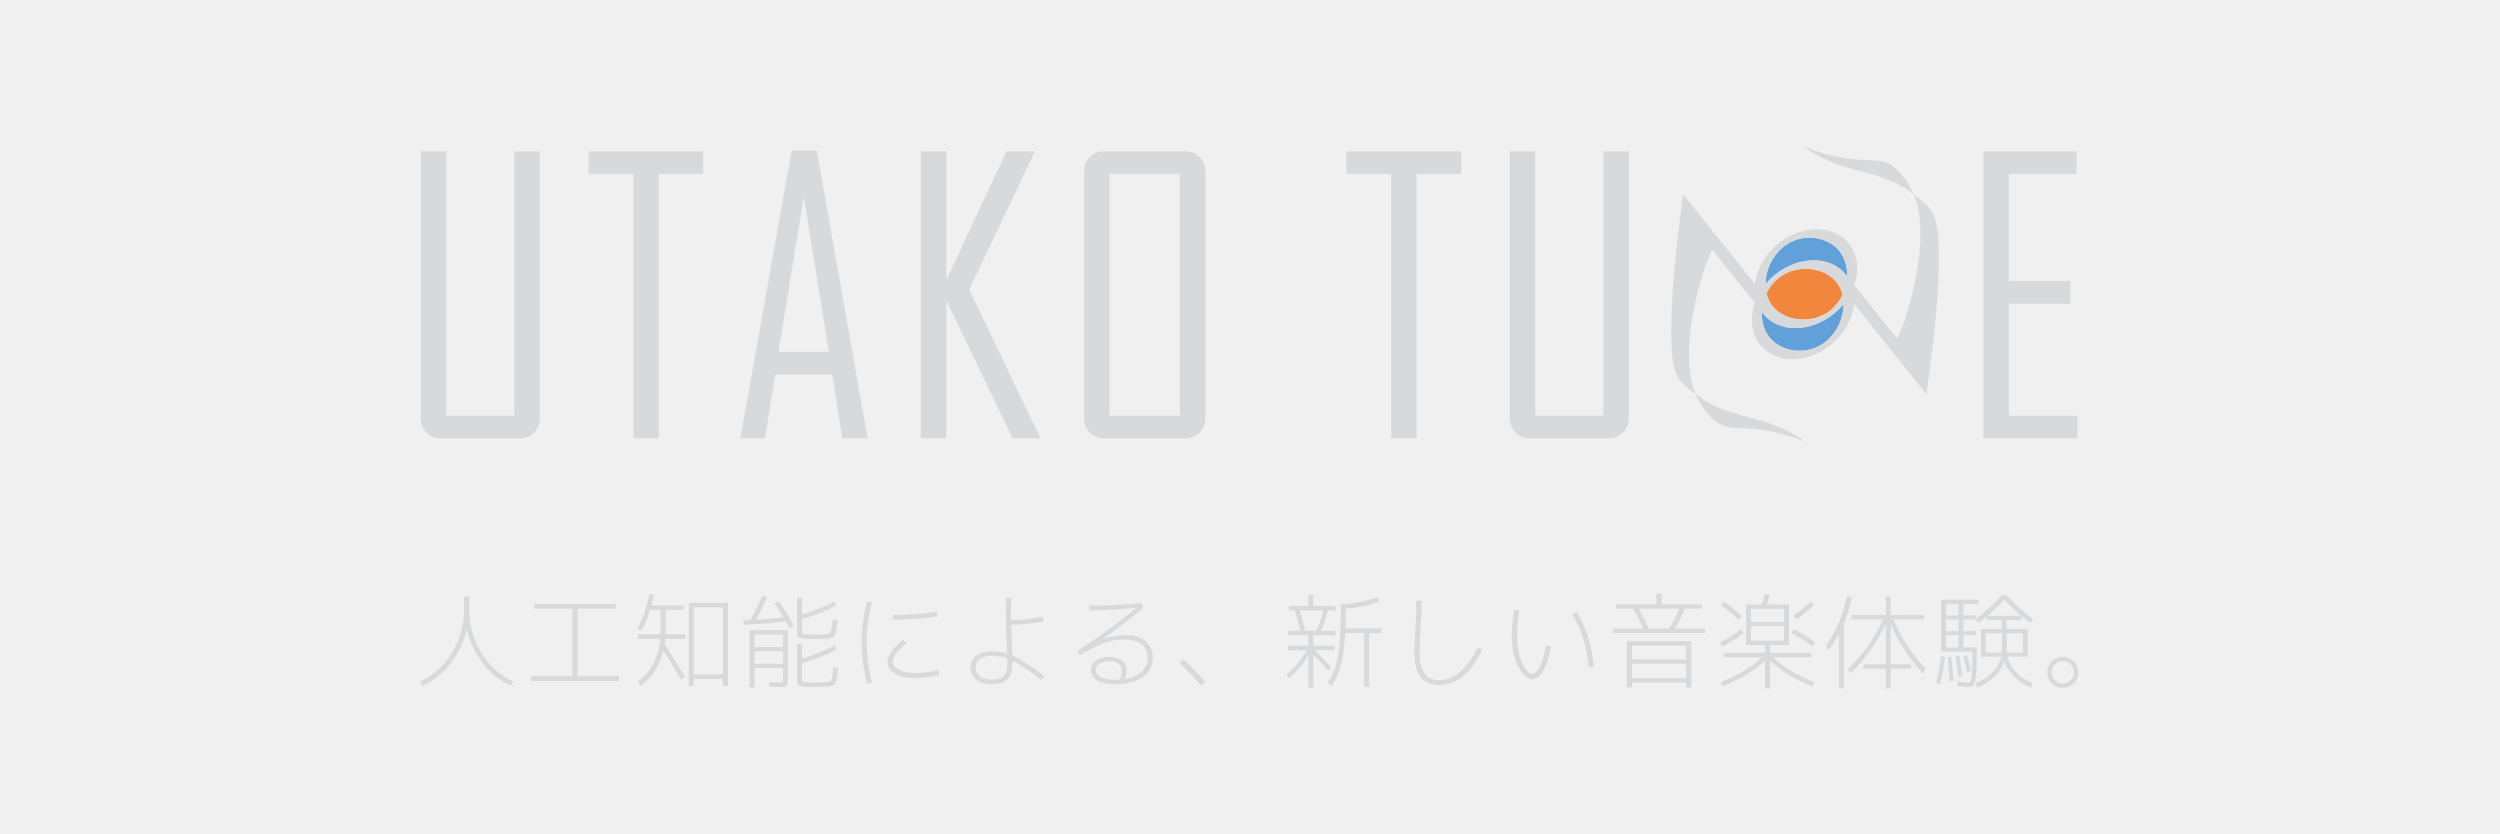
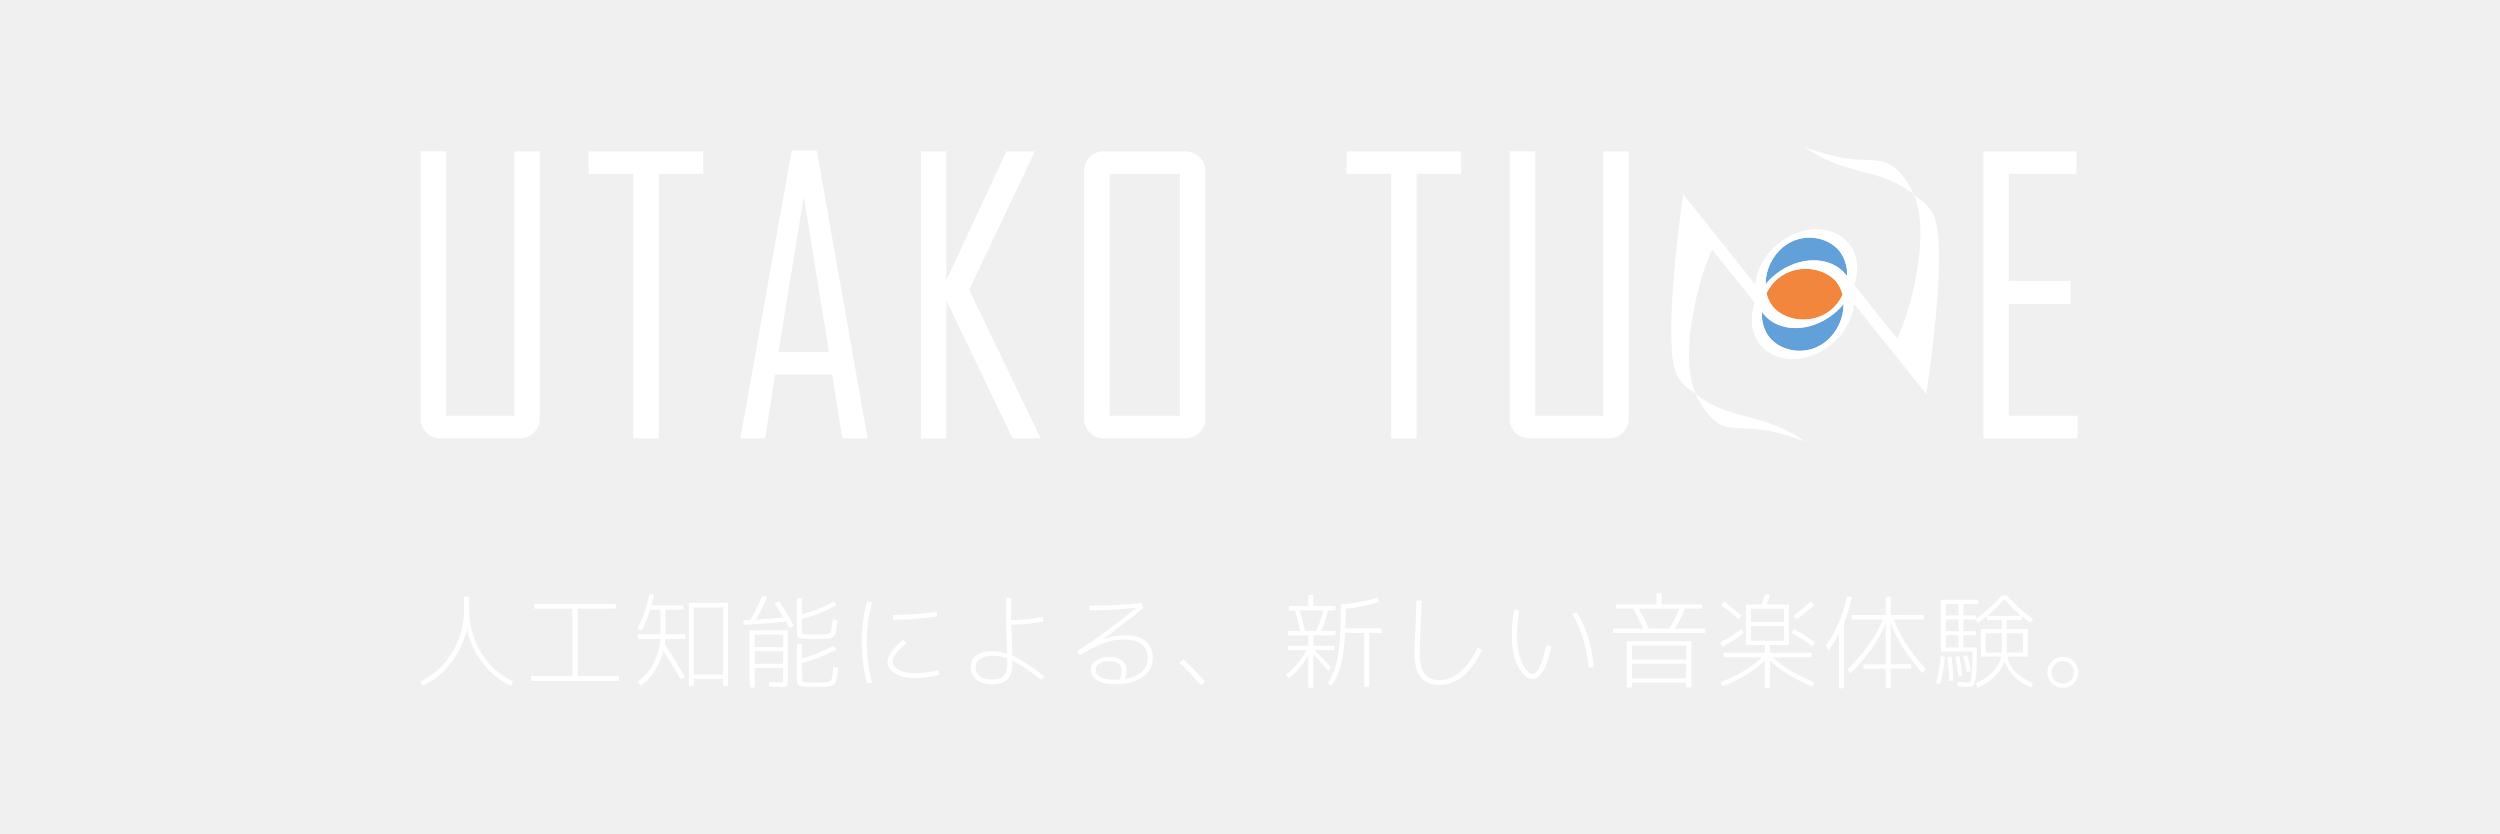
<svg xmlns="http://www.w3.org/2000/svg" id="レイヤー_1" data-name="レイヤー 1" viewBox="0 0 1500 500">
  <defs>
-     <style>.cls-1{fill:#d7d9db;}.cls-2{fill:#f2863d;}.cls-3{fill:#61a0d8;}</style>
+     <style>.cls-1{fill:#fff;}.cls-2{fill:#f2863d;}.cls-3{fill:#61a0d8;}</style>
  </defs>
  <path class="cls-1" d="M323.86,250.76a11.8,11.8,0,0,1-3.47,8.8,12.06,12.06,0,0,1-8.85,3.41H264.67a11.7,11.7,0,0,1-12.22-12.21v-160h15.3V249.44h40.82V90.79h15.29Z" />
  <path class="cls-1" d="M421.93,104.32H395.31V263H380V104.32H353.17V90.79h68.76Z" />
  <path class="cls-1" d="M520.56,263H505.38l-6.06-38.28H465.11L459.06,263H444.31v-.44L475,90.35h15.07Zm-23.22-51.82-15.07-93.3-15.18,93.3Z" />
  <path class="cls-1" d="M624.35,263H607.52L567.8,180.24V263H552.51V90.79H567.8v77.34l36.09-77.34H620.5v1l-39,82Z" />
  <path class="cls-1" d="M723.2,250.76a11.8,11.8,0,0,1-3.47,8.8,12.06,12.06,0,0,1-8.85,3.41H662.69a11.69,11.69,0,0,1-12.22-12.21V103a11.69,11.69,0,0,1,12.22-12.21h48.19a12.1,12.1,0,0,1,8.85,3.41,11.81,11.81,0,0,1,3.47,8.8Zm-15.29-1.32V104.32H665.77V249.44Z" />
  <g id="_グループ_" data-name="&lt;グループ&gt;">
    <path class="cls-2" d="M1066.86,167a26,26,0,0,0-7,8.89,18.8,18.8,0,0,0,3.55,7.75c7.25,9.06,23.94,11.46,35.08,2.38a25.94,25.94,0,0,0,7-9.07,18.64,18.64,0,0,0-3.52-7.55C1094.78,160.33,1078,157.93,1066.86,167Z" />
    <path class="cls-3" d="M1065,164.89c14.26-11.6,33.33-11.6,42.6,0l.12.16h0l.51.63a22.84,22.84,0,0,0-4.47-14.9c-7.24-9.06-22.84-11.58-34-2.5a29.38,29.38,0,0,0-10.46,22.25A39.75,39.75,0,0,1,1065,164.89Z" />
    <path class="cls-3" d="M1100.36,188.15c-14.22,11.59-33.23,11.6-42.47,0l-.12-.15h0l-.67-.83c-.2,5.68,1.32,11.16,4.49,15.11,7.27,9.08,22.91,11.6,34.08,2.52a29.4,29.4,0,0,0,10.5-22.47A41.3,41.3,0,0,1,1100.36,188.15Z" />
    <path class="cls-1" d="M1082.38,88c24.36,17.79,45.1,12.16,65.88,28.64a48.46,48.46,0,0,0-6.67-11.07C1127.87,88.4,1121.36,103.29,1082.38,88Z" />
    <path class="cls-1" d="M1159.73,128.2c-2.91-5.41-7.66-8.56-11.47-11.59,10.87,25.14-3.17,73.57-10,86.56L1112.56,171c3.06-8.82,2.2-18-3.21-24.81-9.24-11.57-28.25-11.56-42.46,0-8.17,6.66-13,15.7-13.83,24.38l-43.12-54s-13.12,88.69-4,108.19c2.92,6.23,7.63,8.55,11.43,11.57-10.83-25.11,3.17-73.5,10-86.48l25.5,31.93c-3.13,8.87-2.29,18.17,3.17,25,9.27,11.58,28.34,11.57,42.6,0,8.2-6.66,13-15.71,13.87-24.39l43.26,54.05S1169.82,147,1159.73,128.2Zm-89.92,20.06c11.14-9.08,26.74-6.56,34,2.5a22.84,22.84,0,0,1,4.47,14.9l-.51-.63h0l-.12-.16c-9.27-11.58-28.34-11.58-42.6,0a39.75,39.75,0,0,0-5.68,5.62A29.38,29.38,0,0,1,1069.81,148.26Zm35.76,28.7a25.94,25.94,0,0,1-7,9.07c-11.14,9.08-27.83,6.68-35.08-2.38a18.8,18.8,0,0,1-3.55-7.75,26,26,0,0,1,7-8.89c11.17-9.08,27.92-6.68,35.19,2.4A18.64,18.64,0,0,1,1105.57,177Zm-9.9,27.87c-11.17,9.08-26.81,6.56-34.08-2.52-3.17-3.95-4.69-9.43-4.49-15.11l.67.83h0l.12.15c9.24,11.57,28.25,11.56,42.47,0a41.3,41.3,0,0,0,5.81-5.79A29.4,29.4,0,0,1,1095.67,204.83Z" />
    <path class="cls-1" d="M1083.05,265c-24.28-17.76-45-12.13-65.67-28.59a48.09,48.09,0,0,0,6.65,11.06C1037.71,264.59,1044.19,249.71,1083.05,265Z" />
  </g>
  <path class="cls-1" d="M876.66,104.32H850V263H834.74V104.32H807.89V90.79h68.77Z" />
  <path class="cls-1" d="M977.26,250.76a11.79,11.79,0,0,1-3.46,8.8,12.09,12.09,0,0,1-8.86,3.41H918.07a11.68,11.68,0,0,1-12.21-12.21v-160h15.29V249.44H962V90.79h15.29Z" />
  <path class="cls-1" d="M1246.54,263H1190V90.79h55.89v13.53h-40.6v64.26h37v13.75h-37v67.11h41.26Z" />
  <path class="cls-1" d="M252,408.94a43.66,43.66,0,0,0,19.32-17.45,49.78,49.78,0,0,0,7.14-26.27v-7.3h3.05v7.3a49.78,49.78,0,0,0,7.14,26.27A43.66,43.66,0,0,0,308,408.94l-1.59,2.47A44.29,44.29,0,0,1,289.76,398a52.39,52.39,0,0,1-9.65-20.37,52.22,52.22,0,0,1-9.71,20.34,44.45,44.45,0,0,1-16.81,13.48Z" />
  <path class="cls-1" d="M320.6,362.36h48.86v2.86H346.61V405.7h24.75v2.86H318.69V405.7h24.75V365.22H320.6Z" />
  <path class="cls-1" d="M382.66,383.37v-2.8H396.3V365.85h-6.22A66.69,66.69,0,0,1,385,378.23l-2.48-1.08a77.64,77.64,0,0,0,7.11-20.69l2.73.44c-.38,2.08-.87,4.17-1.46,6.29h19.16v2.66H399.28v14.72h11.87v2.8h-12c-.05.71-.15,1.75-.32,3.1q6.86,10.41,12.18,19.61l-2.47,1.59q-4-7-10.54-17.26a39.51,39.51,0,0,1-5.23,12.31,29.16,29.16,0,0,1-8.41,8.69L382.59,409a29,29,0,0,0,9.33-10.66,37.67,37.67,0,0,0,4.25-15Zm54.13-21.64v49.81h-3v-4.19H416.23v4.19h-2.92V361.73Zm-20.56,43H433.8V364.46H416.23Z" />
  <path class="cls-1" d="M464.71,361.92l2.6-1.21q4.76,7,9,14.79l-2.6,1.27q-1.08-2-2.16-3.94-12.12,1.53-25.38,2l-.13-2.6,4.19-.19a155.1,155.1,0,0,0,7.11-14.47l3,.64a149.2,149.2,0,0,1-6.73,13.64q7.81-.45,16.5-1.46Q467.51,366,464.71,361.92Zm8,45.62c0,2.12-.25,3.43-.76,3.94s-1.67.76-3.49.76q-2.22,0-6.92-.32l.07-2.66q4.95.32,5.71.31a5.17,5.17,0,0,0,2.19-.25c.23-.17.35-.76.35-1.78v-6.79H452.78v11.74h-3V378.16h22.9Zm-19.92-19.29h17.07v-7.49H452.78Zm0,2.48v7.55h17.07v-7.55Zm36.42-10c2.37,0,4.08,0,5.14-.06,2.24-.13,3.59-.56,4-1.3s.88-3.29,1.3-7.65l2.86.32q-.31,2.93-.48,4.38a17.43,17.43,0,0,1-.57,2.95,8.2,8.2,0,0,1-.76,2,3.55,3.55,0,0,1-1.24,1.05,4.86,4.86,0,0,1-1.84.63c-.63.09-1.52.15-2.66.19-2.46.09-4.42.13-5.9.13s-3.56,0-5.84-.13-3.59-.34-4.16-.76-.86-1.44-.86-3.05V358.81h3v9.83a103.32,103.32,0,0,0,19.42-7.74l1.14,2.41a96.58,96.58,0,0,1-20.56,8.06v7.17c0,1,.12,1.57.35,1.78a5,5,0,0,0,2.38.38C485,380.74,486.75,380.76,489.2,380.76Zm0,28.81c1.31,0,3,0,5.14-.12l2-.1a3.08,3.08,0,0,0,1.34-.48,3.16,3.16,0,0,0,1-.72,7.32,7.32,0,0,0,.5-1.65,22,22,0,0,0,.45-2.45c.08-.72.21-2,.38-3.81l2.86.39c-.22,2-.39,3.56-.51,4.6a18.46,18.46,0,0,1-.64,3,7.89,7.89,0,0,1-.79,2,3.66,3.66,0,0,1-1.3,1,5.22,5.22,0,0,1-1.87.6c-.62.06-1.54.12-2.76.16-2.46.08-4.42.12-5.9.12s-3.56,0-5.84-.12-3.59-.34-4.16-.76-.86-1.44-.86-3.05V386.35h3v8.75a104.74,104.74,0,0,0,19.42-7.8l1.14,2.47a96.58,96.58,0,0,1-20.56,8.06v9.52c0,1,.12,1.55.35,1.72a7,7,0,0,0,2.38.38C486,409.53,487.76,409.57,489.2,409.57Z" />
  <path class="cls-1" d="M523.21,361.35a93.27,93.27,0,0,0,0,48.22l-3,.45a96.73,96.73,0,0,1,0-49.12Zm40.43,43.53a59.16,59.16,0,0,1-14.34,2q-7.37,0-12.09-2.72c-3.16-1.82-4.73-4.15-4.73-7,0-1.87.85-4,2.54-6.38a32,32,0,0,1,6.91-6.89l2,2q-8.33,6.54-8.32,11.17,0,2.79,3.71,4.83t9.94,2a59,59,0,0,0,13.77-1.84ZM535.78,369a194.76,194.76,0,0,0,26.27-1.9l.25,2.85a201.35,201.35,0,0,1-26.52,1.91Z" />
  <path class="cls-1" d="M606.79,358.74q-.31,5.52-.19,13.33a99,99,0,0,0,19-2l.45,2.79a102,102,0,0,1-19.3,2c.09,3.39.17,5.95.26,7.68q.38,10.15.38,10.79,7,3,19.23,12.44L624.81,408q-11.1-8.64-17.39-11.62V398q0,6.68-2.89,9.59t-9.48,2.92q-6,0-9.3-2.7a9.08,9.08,0,0,1-3.33-7.46,8.43,8.43,0,0,1,3.36-7c2.25-1.74,5.33-2.6,9.27-2.6a29.32,29.32,0,0,1,9.2,1.39q-.06-3.36-.32-9.52-.63-15.35-.19-23.92ZM604.31,395a26.44,26.44,0,0,0-9.07-1.52,12.37,12.37,0,0,0-7.24,1.84,5.84,5.84,0,0,0-2.6,5,6.5,6.5,0,0,0,2.54,5.49c1.69,1.29,4.13,1.94,7.3,1.94q5,0,7.07-2.22t2.07-7.56c0-.33,0-.83,0-1.49S604.31,395.38,604.31,395Z" />
  <path class="cls-1" d="M653.62,363.38q15.28,0,31.6-1.53l.63,3.11q-10.71,8.7-23.79,18.22l.06.12A42.53,42.53,0,0,1,675,381.14q8.82,0,12.76,3.91a13.17,13.17,0,0,1,3.93,9.74,13.32,13.32,0,0,1-6.15,11.42q-6.16,4.32-16.63,4.32-6.85,0-10.63-2.32a7.25,7.25,0,0,1-3.77-6.51,6.48,6.48,0,0,1,3-5.29,13.19,13.19,0,0,1,8.06-2.26,12.14,12.14,0,0,1,7.59,2.13,7,7,0,0,1,2.76,5.87,15.42,15.42,0,0,1-1.08,5.27q6.52-1,10.15-4.35a10.74,10.74,0,0,0,3.62-8.22q0-11.16-14.92-11.17a33.31,33.31,0,0,0-11.39,2.16,80.87,80.87,0,0,0-14.24,7.3l-1.65-2.48a378.91,378.91,0,0,0,35.15-25.82l-.06-.13q-15.87,1.52-27.92,1.52Zm18.15,44.42a13.78,13.78,0,0,0,1.27-5.4,5.06,5.06,0,0,0-1.94-4.19,8.73,8.73,0,0,0-5.49-1.52,10.58,10.58,0,0,0-6,1.49,4.26,4.26,0,0,0-2.22,3.52q0,6.17,11.61,6.16C670.27,407.86,671.17,407.84,671.77,407.8Z" />
  <path class="cls-1" d="M723.1,409.19l-2.53,2a157.17,157.17,0,0,0-12.82-13.39l2.34-2.22A159.41,159.41,0,0,1,723.1,409.19Z" />
  <path class="cls-1" d="M801.28,381.14H788v6.29h12.63v2.66H788.72q5.84,5.58,10,10.47l-1.84,1.91a104.64,104.64,0,0,0-8.88-9.71v19.86h-3V393.07A51.29,51.29,0,0,1,773.42,407l-1.77-2.22a46.41,46.41,0,0,0,12.24-14.66h-11.1v-2.66H785v-6.29H772.79v-2.6h7.49q-1.47-6.35-3.3-12.31H773.3v-2.66H785V357h3v6.6h13.32v2.66h-4.56a63,63,0,0,1-4.13,12.31h8.63Zm-18.21-2.6h6.66A62.13,62.13,0,0,0,794,366.23H779.83Q781.87,372.83,783.07,378.54ZM807.18,377H829v2.85h-7.49v32.24h-3V379.81H807.06a94.18,94.18,0,0,1-2.45,18.88,44,44,0,0,1-5.68,12.91l-2.28-1.9a40.1,40.1,0,0,0,4.63-9.71,69.18,69.18,0,0,0,2.41-13.9q.82-8.88.83-23.41,13.26-1.08,22.08-4.32l.83,2.73a81.1,81.1,0,0,1-20,4.13Q807.44,369.86,807.18,377Z" />
  <path class="cls-1" d="M849.83,360.39h3.11q0,6.86-.58,16.31t-.57,15.42q0,16,11.81,16,6.52,0,12.47-5t10.5-14.59l2.73,1.33q-4.77,10.28-11.43,15.74A22.16,22.16,0,0,1,863.6,411q-14.93,0-14.92-18.91,0-5.89.58-15.35C849.64,370.46,849.83,365,849.83,360.39Z" />
  <path class="cls-1" d="M911.57,366.17a92,92,0,0,0-1.33,15.67,44.56,44.56,0,0,0,.92,9.27,30.5,30.5,0,0,0,2.31,7.2,17.29,17.29,0,0,0,3,4.47,4.48,4.48,0,0,0,3,1.65,2.58,2.58,0,0,0,1.14-.31,5.49,5.49,0,0,0,1.56-1.46,17.5,17.5,0,0,0,1.81-2.89,34.18,34.18,0,0,0,1.9-5,69.11,69.11,0,0,0,1.84-7.49l3,.51q-2.16,10.9-5.14,15.29t-6.09,4.38q-4.5,0-8.44-7.24t-3.93-18.4a95.48,95.48,0,0,1,1.39-16Zm31.73,2.28,2.73-1.27q8.57,13.9,10.21,33.13l-3,.19Q951.55,381.9,943.3,368.45Z" />
  <path class="cls-1" d="M967.79,379.75v-2.6h18.15a112.25,112.25,0,0,0-6.09-11.93H969.63v-2.6h24.24v-6.48H997v6.48h24.31v2.6h-10.6a47.47,47.47,0,0,1-5.84,11.93h18.28v2.6Zm8.31,4.95h38.71v27.79h-3.11v-2.85H979.21v2.85H976.1Zm3.11,11h32.49V387.3H979.21Zm0,2.53V407h32.49v-8.82Zm22.09-21.06a48.43,48.43,0,0,0,6.21-11.93H983.28a130,130,0,0,1,6,11.93Z" />
  <path class="cls-1" d="M1032.14,385.4a64.17,64.17,0,0,0,12.43-7.87l1.53,2.28a65.78,65.78,0,0,1-12.69,8.12Zm25.12,8.94H1034.1v-2.66H1059V387h-11.42v-24.3H1057a58.56,58.56,0,0,0,1.9-6.16l3,.38q-.63,2.48-1.78,5.78h13.27V387H1062v4.7h24.88v2.66h-23.16q8.19,8.19,24.87,15l-1.14,2.6q-17.07-7.17-25.45-15.67V413h-3V396.25q-8.38,8.5-25.45,15.67l-1.14-2.6Q1049.09,402.53,1057.26,394.34Zm-14.15-22.65a110.88,110.88,0,0,0-10.47-8.63l1.78-2.22a116.35,116.35,0,0,1,10.6,8.69Zm7.43,1.46h19.92v-7.87h-19.92Zm0,2.54v8.75h19.92v-8.75Zm24.37,4.19,1.39-2.42a67.63,67.63,0,0,1,12.69,8.06l-1.58,2.35A67.15,67.15,0,0,0,1074.91,379.88Zm3-8.19-1.91-2.22a116.05,116.05,0,0,0,10.48-8.57l2,2.1A103.42,103.42,0,0,1,1077.89,371.69Z" />
  <path class="cls-1" d="M1106.38,374v39h-3V380.07a65.3,65.3,0,0,1-6.28,10.21l-1.53-3q8.9-12.24,12.63-29.57l2.92.57A82.47,82.47,0,0,1,1106.38,374Zm47.91-5.08v2.73h-18.08q5.83,15.17,19.22,29.7l-1.84,2.6q-13.2-14.6-19.16-29.83v24.43h12.31v2.61h-12.31V413h-3V401.2h-13.39v-2.61h13.39v-24.3q-6.67,15.3-21,29.76l-2-2.28q15-14.85,21.39-30.08H1111V369h20.44v-11h3v11Z" />
  <path class="cls-1" d="M1161.65,409.83a97.16,97.16,0,0,0,2.86-16.12l2.47.32a106,106,0,0,1-2.85,16.37Zm55-32.43V394h-12.19a19.08,19.08,0,0,0,5.08,9.27,27.92,27.92,0,0,0,10.15,6.6l-1,2.66a29.51,29.51,0,0,1-9.9-6.41,25.64,25.64,0,0,1-6.09-9.07,25,25,0,0,1-6.19,9.07,30.73,30.73,0,0,1-10,6.41l-1.15-2.66a27.88,27.88,0,0,0,10.16-6.6,19.53,19.53,0,0,0,5.14-9.27h-12.06V377.4h12.5V372h-9v-2.16c-1.65,1.35-3.45,2.71-5.39,4.06l-1.34-2.22H1178v7h7.62v2.41H1178v7.36h8.13v2q0,9.27-.48,14c-.32,3.16-.77,5.24-1.36,6.26a2.81,2.81,0,0,1-2.54,1.52,54.33,54.33,0,0,1-7.17-.57l.06-2.67a54.6,54.6,0,0,0,6.6.57q1.27,0,1.74-3.93a145.14,145.14,0,0,0,.48-14.66h-18.85V359.89H1187v2.53h-9v6.79h7.62v2a90.84,90.84,0,0,0,15.48-14h3a87.17,87.17,0,0,0,15.68,14.15l-1.34,2.47c-1.86-1.31-3.68-2.69-5.45-4.12V372h-9v5.39Zm-41.57-8.19v-6.79h-7.48v6.79Zm0,2.48h-7.48v7h7.48Zm0,9.39h-7.48v7.36h7.48Zm-5.45,27.54q-.26-6.54-1.15-14.21l2.42-.38q.88,7.23,1.2,14.34ZM1175,406q-.7-6-1.78-11.93l2.48-.45c.71,4,1.31,8,1.77,12Zm5.2-2.73q-.63-3.18-2.28-9.52l2.41-.57q1.39,4.89,2.28,9.58Zm20.88-11.68a12.22,12.22,0,0,0,.06-1.46V379.94h-9.77v11.61Zm-8.51-22.08h20.06a77.22,77.22,0,0,1-10-10A82.82,82.82,0,0,1,1192.55,369.47ZM1204,390.16a11.43,11.43,0,0,0,.06,1.39h9.71V379.94H1204v10.22Z" />
  <path class="cls-1" d="M1231.1,410a8.93,8.93,0,0,1-2.69-6.57,9,9,0,0,1,2.69-6.6,8.89,8.89,0,0,1,6.57-2.73,9.32,9.32,0,0,1,9.33,9.33,8.89,8.89,0,0,1-2.73,6.57,9.07,9.07,0,0,1-6.6,2.69A9,9,0,0,1,1231.1,410Zm1.81-11.36a6.58,6.58,0,0,0-2,4.79,6.69,6.69,0,0,0,6.72,6.72,6.58,6.58,0,0,0,4.79-2,6.41,6.41,0,0,0,2-4.76,6.83,6.83,0,0,0-6.79-6.79A6.41,6.41,0,0,0,1232.91,398.63Z" />
</svg>
